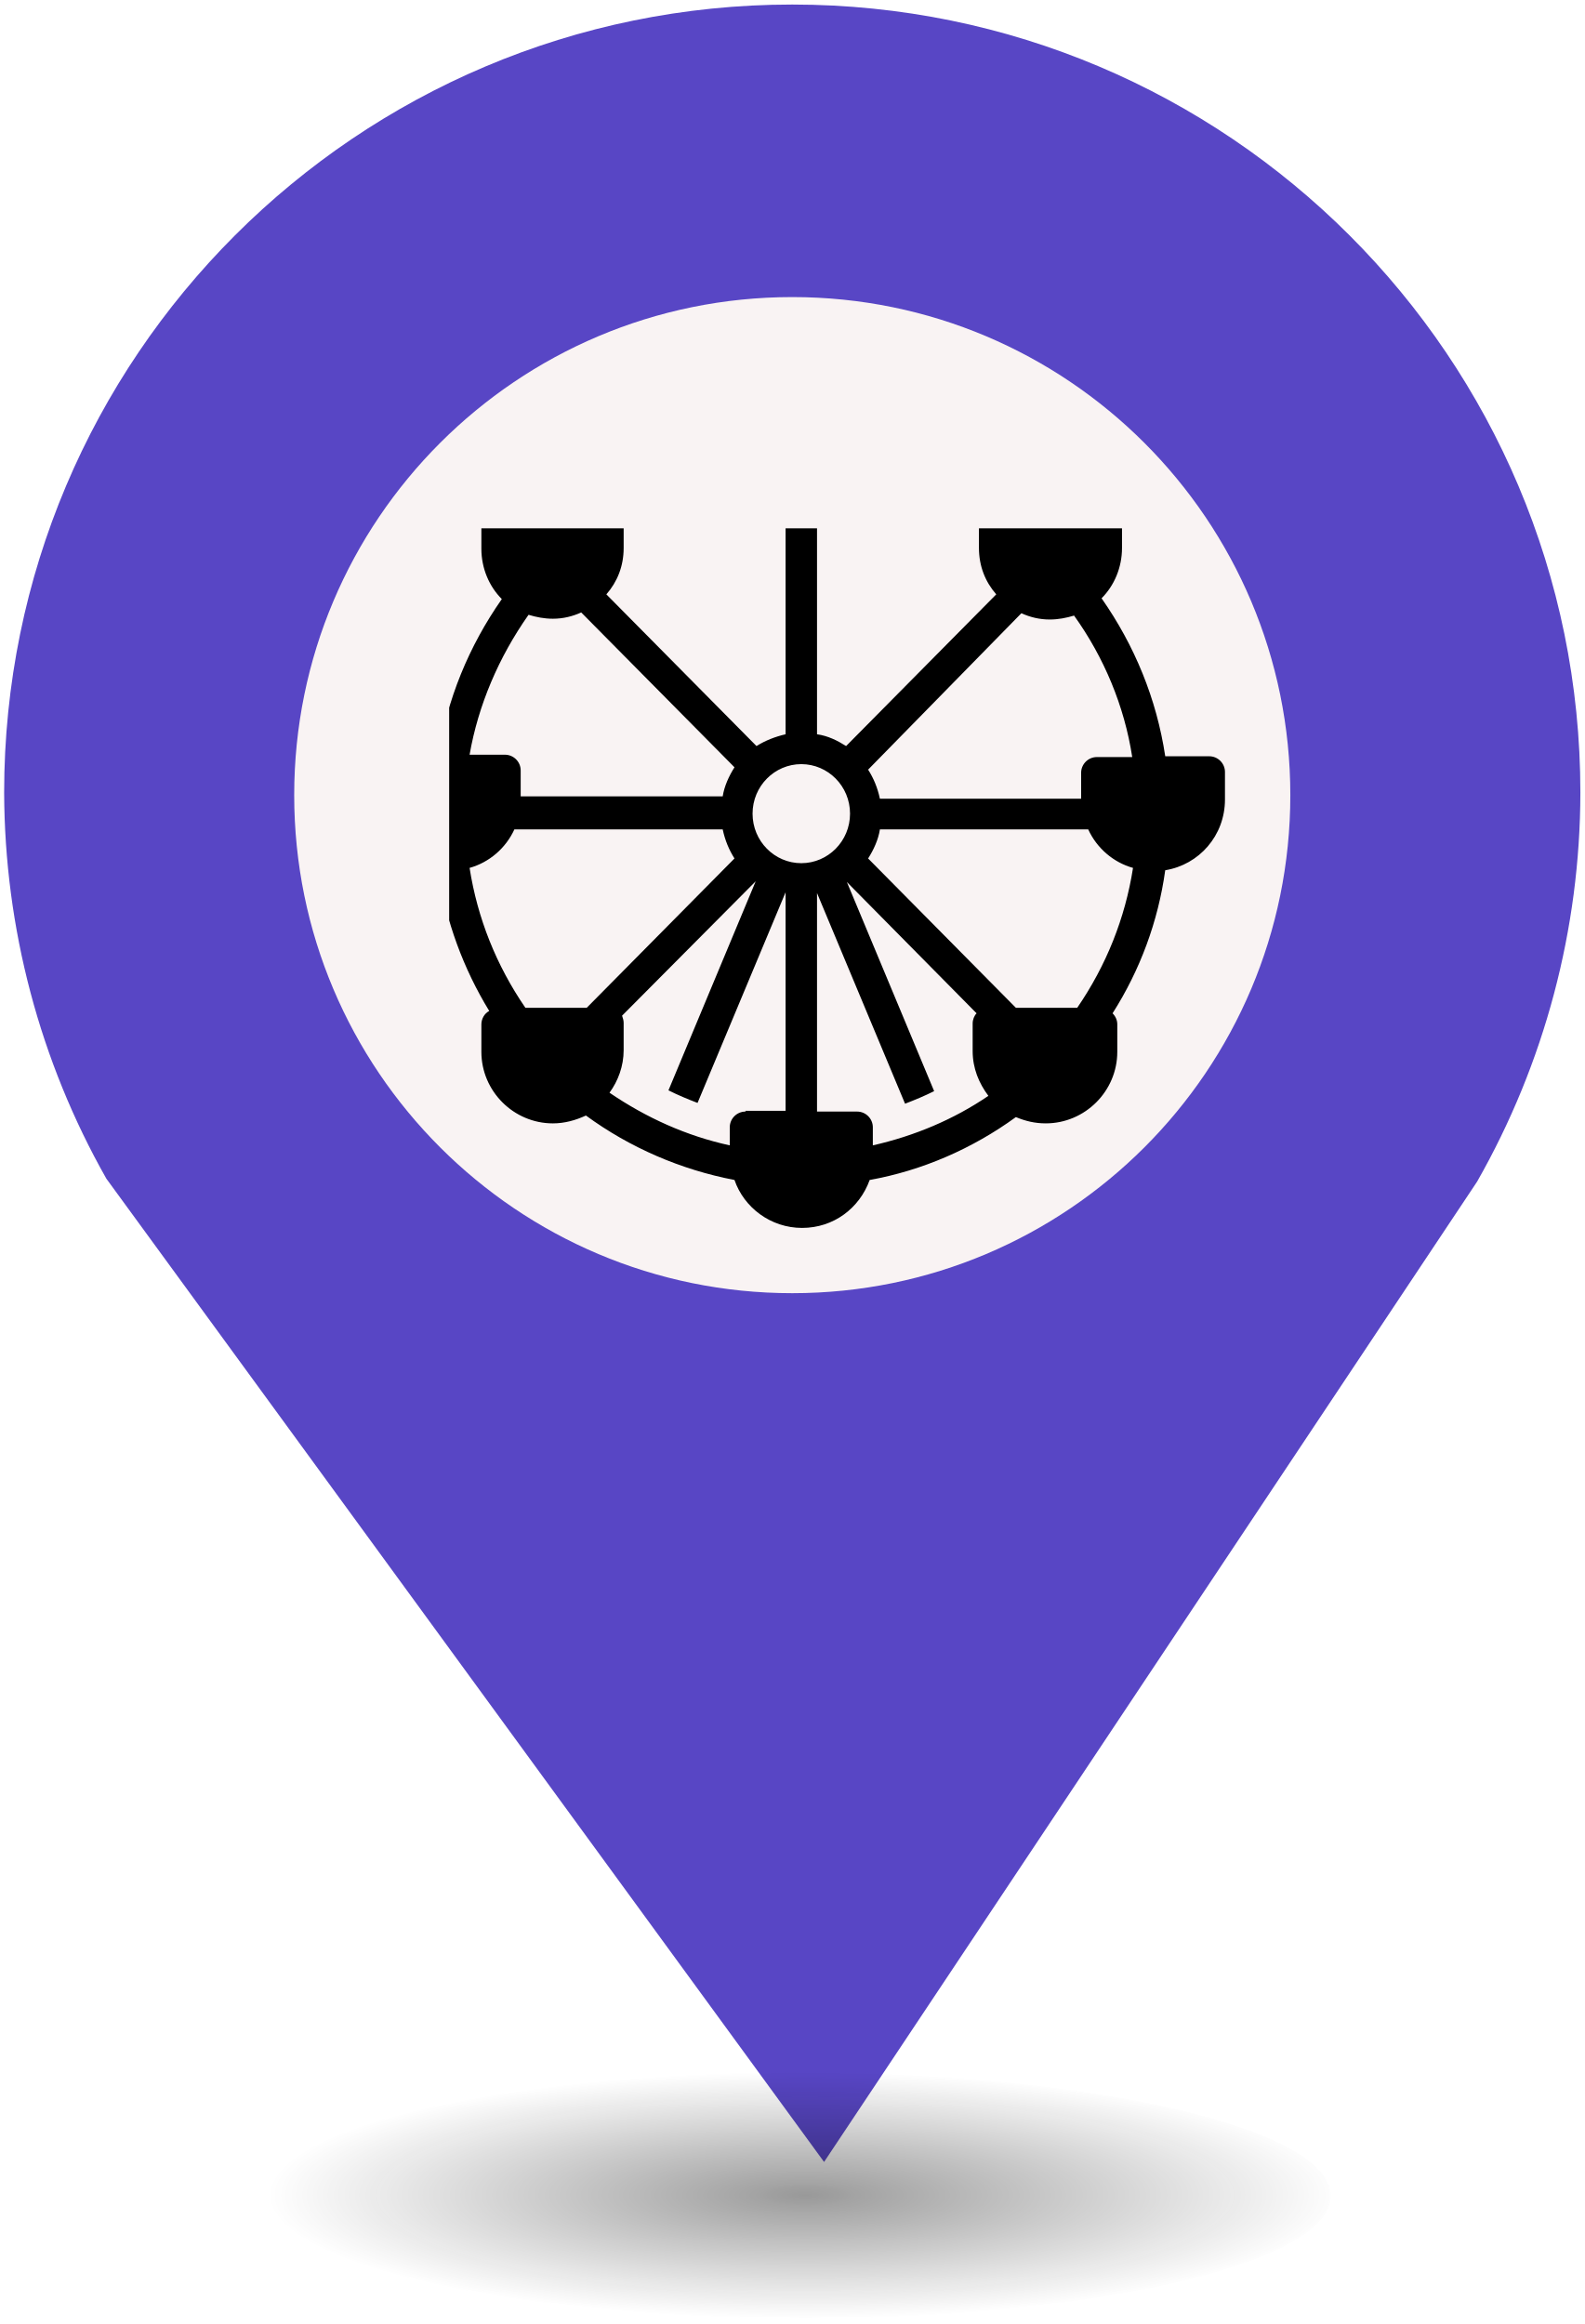
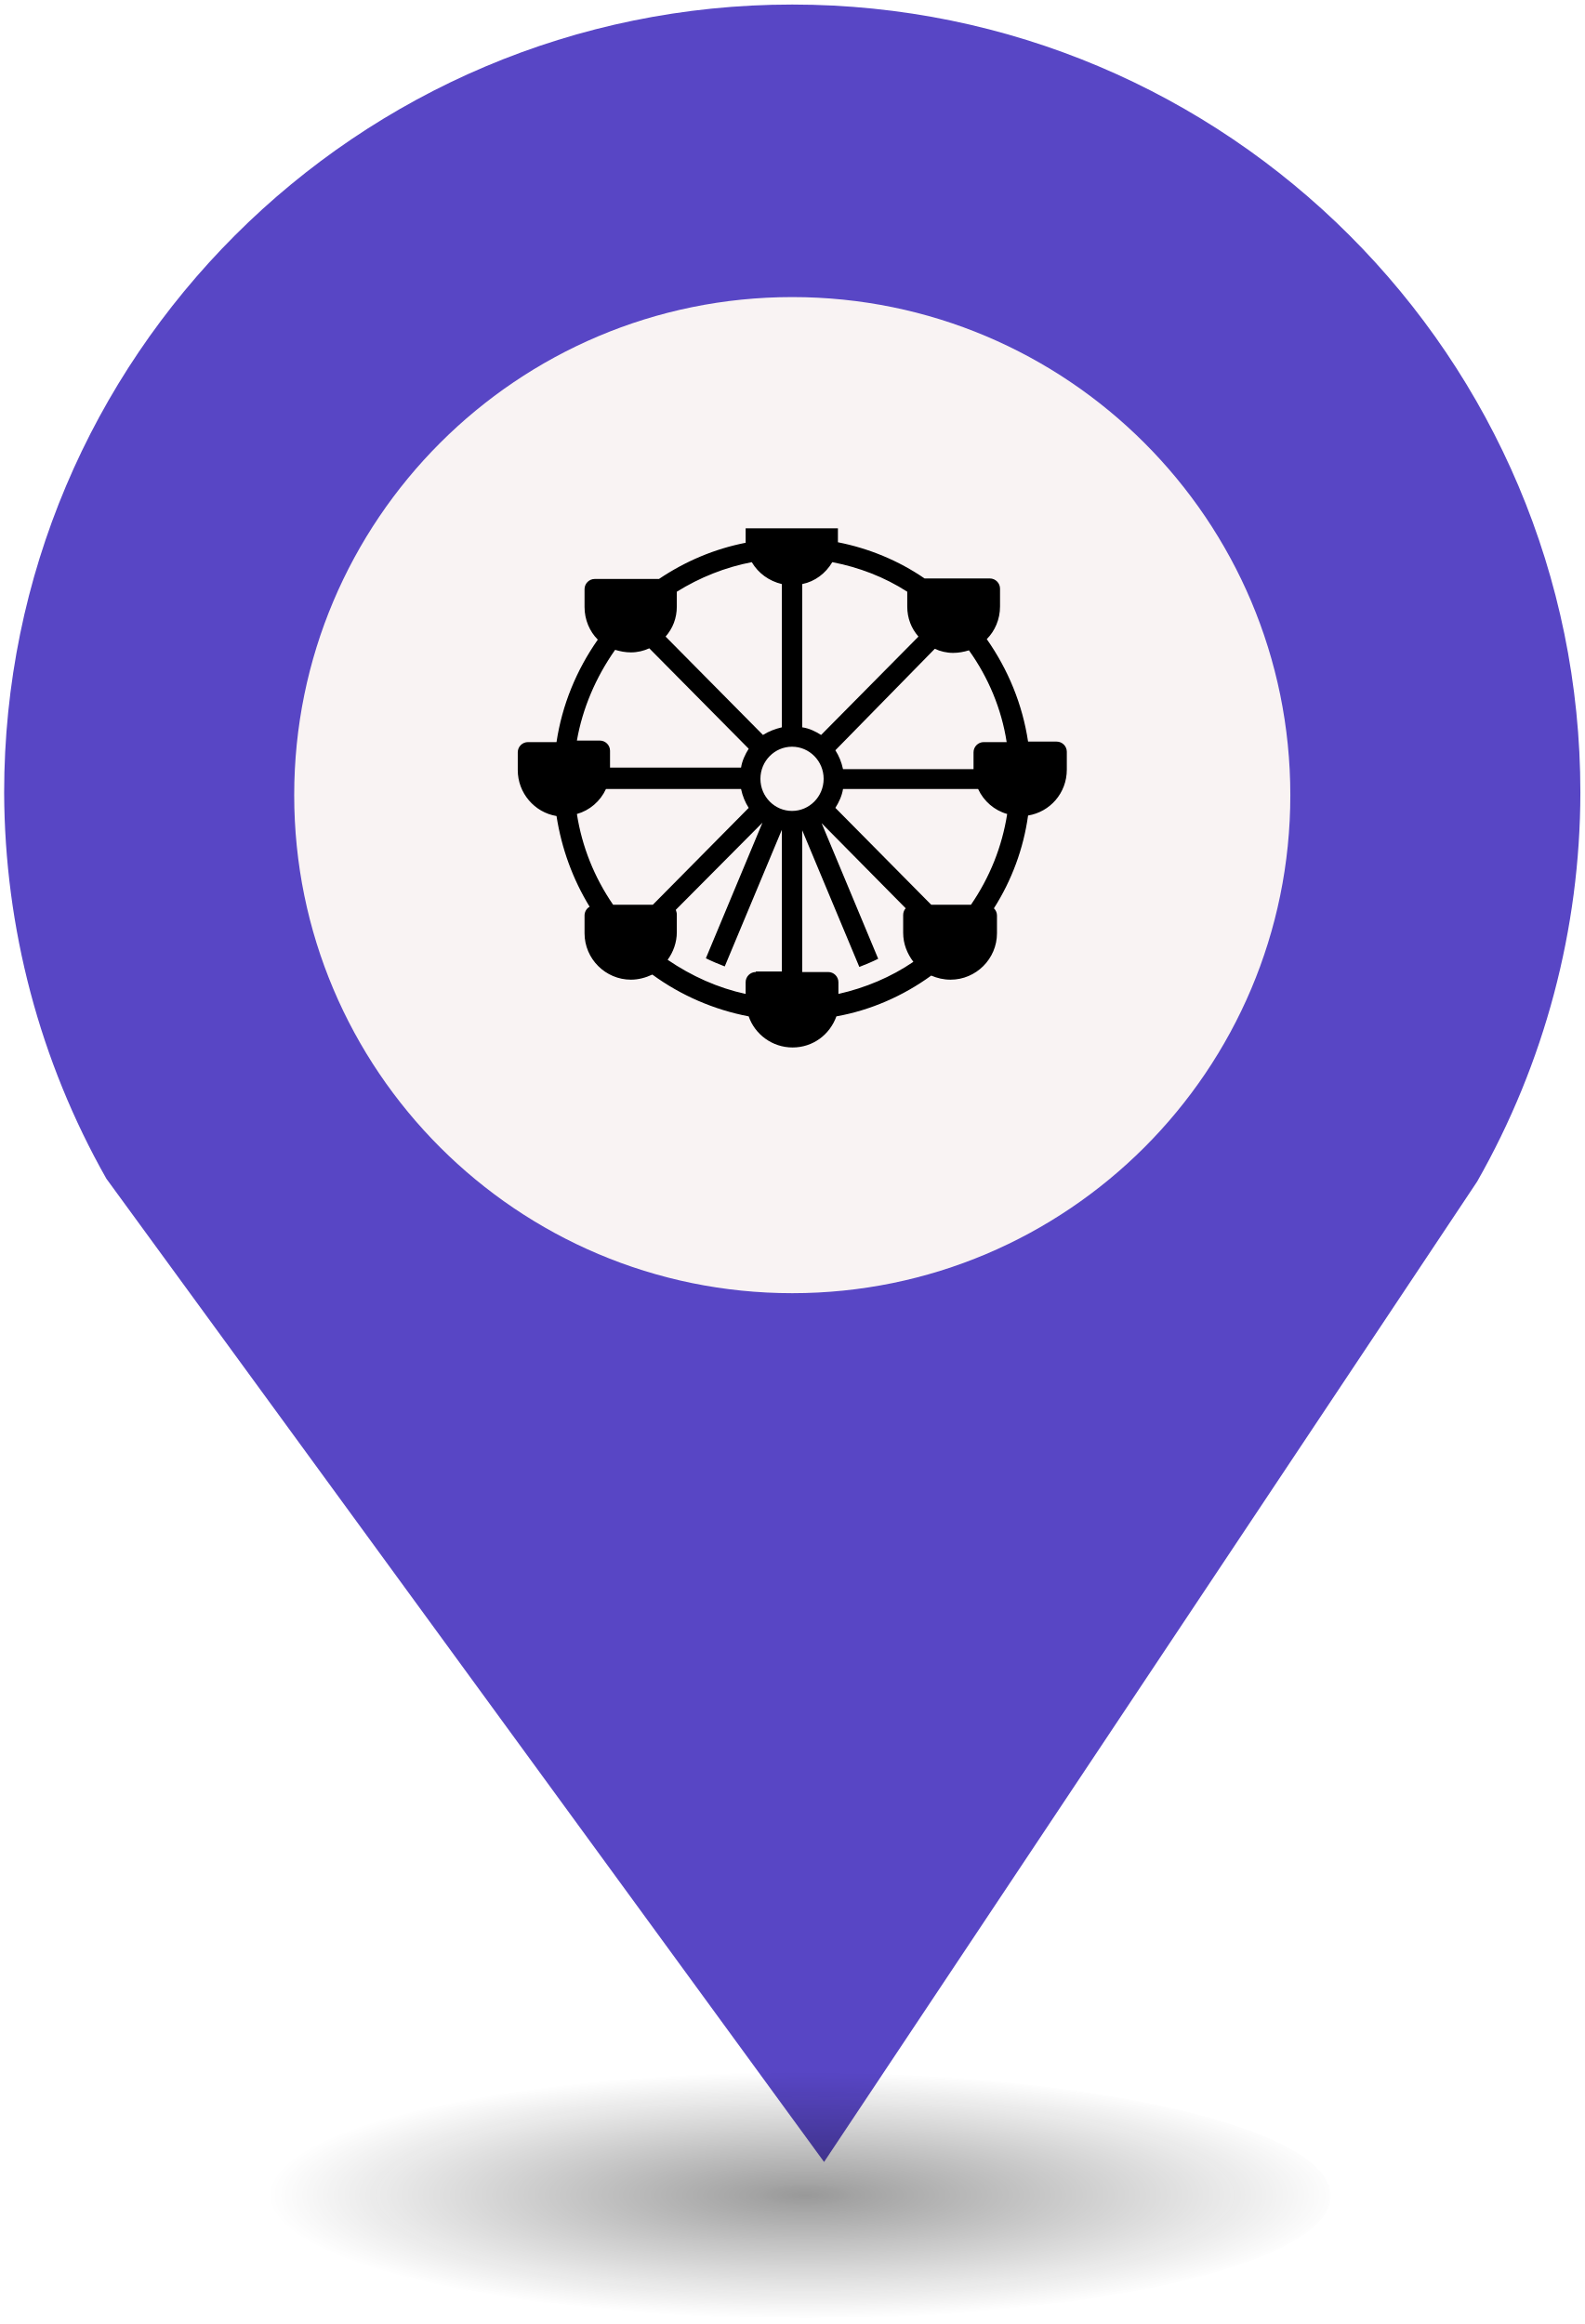
<svg xmlns="http://www.w3.org/2000/svg" height="44px" width="30px" version="1.1" viewBox="0 0 29.989 43.988" id="svg16">
  <defs id="defs7">
    <radialGradient id="a" gradientUnits="userSpaceOnUse" cy="127.6" cx="-42.75" gradientTransform="matrix(4.274964,0,0,0.98163,197.9983,-83.70691)" r="2.384">
      <stop stop-color="#010101" offset="0" id="stop2" />
      <stop stop-opacity="0" stop-color="#090909" offset="1" id="stop4" />
    </radialGradient>
  </defs>
  <path d="m 14.994,0.086 c -8.239,0 -14.917,6.678 -14.917,14.917 0.009,2.562 0.673,5.079 1.935,7.307 L 15.596,40.921 27.956,22.366 C 29.234,20.122 29.907,17.586 29.911,15.003 29.911,6.765 23.233,0.086 14.994,0.086 Z" id="path9" style="fill:#5846c5;stroke-width:4.275" />
  <circle cy="15.05" cx="14.994" r="9.427" id="circle11" style="fill:#f9f3f3;stroke-width:4.275" />
  <ellipse rx="10.193" ry="2.339" cy="41.562" cx="14.994" id="ellipse13" style="opacity:0.4;fill:url(#a);stroke-width:4.275" />
  <rect id="replace" rx="0" ry="0" height="13.369" width="13.472" y="8.21" x="8.259" style="fill:none;stroke-width:4.275" />
  <svg height="100" width="100" id="svg14" xml:space="preserve" viewBox="0 0 100 100" y="10" x="8.5" version="1.1">
    <defs id="defs18" />
    <g transform="matrix(0.1417855,0,0,0.1417855,-4.804838,-4.261017)" id="g8">
-       <path id="path6" d="m 135.356,60.484 h -5.876 c -1.154,-7.66 -4.092,-14.795 -8.5,-21.091 1.679,-1.679 2.728,-4.092 2.728,-6.716 v -3.673 c 0,-1.154 -0.944,-2.099 -2.099,-2.099 h -13.431 c -5.352,-3.673 -11.438,-6.191 -17.838,-7.45 0,-0.21 0,-0.525 0,-0.735 v -3.568 c 0,-1.154 -0.944,-2.099 -2.099,-2.099 H 73.446 c -1.154,0 -2.099,0.944 -2.099,2.099 v 3.673 c 0,0.21 0,0.525 0,0.735 -6.401,1.259 -12.382,3.778 -17.838,7.45 H 40.288 c -1.154,0 -2.099,0.944 -2.099,2.099 v 3.673 c 0,2.623 1.049,5.037 2.728,6.716 -4.407,6.296 -7.345,13.431 -8.5,21.091 h -5.876 c -1.154,0 -2.099,0.944 -2.099,2.099 v 3.673 c 0,4.722 3.463,8.709 7.975,9.444 1.049,6.716 3.358,13.012 6.821,18.678 -0.63,0.315 -1.049,1.049 -1.049,1.784 v 3.673 c 0,5.247 4.302,9.549 9.549,9.549 1.574,0 3.043,-0.42 4.407,-1.049 5.876,4.302 12.697,7.24 19.832,8.604 1.259,3.673 4.827,6.401 9.024,6.401 4.197,0 7.66,-2.623 9.024,-6.401 7.03,-1.259 13.746,-4.197 19.517,-8.395 1.259,0.525 2.518,0.839 3.987,0.839 5.247,0 9.549,-4.302 9.549,-9.549 V 96.265 c 0,-0.525 -0.21,-1.049 -0.63,-1.469 3.673,-5.771 6.086,-12.277 7.03,-19.098 4.512,-0.735 7.975,-4.617 7.975,-9.444 v -3.673 c 0,-1.154 -0.944,-2.099 -2.099,-2.099 z M 110.277,41.386 c 1.154,0.525 2.413,0.839 3.778,0.839 1.154,0 2.204,-0.21 3.253,-0.525 3.987,5.561 6.716,12.067 7.765,18.888 h -4.722 c -1.154,0 -2.099,0.944 -2.099,2.099 v 3.463 H 91.39 c -0.315,-1.469 -0.839,-2.728 -1.574,-3.882 z M 89.186,23.547 c 5.456,1.049 10.703,3.043 15.425,6.086 v 3.043 c 0,2.413 0.839,4.512 2.309,6.191 L 86.878,59.119 C 85.723,58.385 84.464,57.755 82.995,57.545 V 28.06 c 2.623,-0.525 4.827,-2.204 6.191,-4.512 z m -1.784,44.596 c 0,3.673 -2.938,6.611 -6.506,6.611 -3.568,0 -6.506,-2.938 -6.506,-6.611 0,-3.673 2.938,-6.611 6.506,-6.611 3.568,0 6.506,2.938 6.506,6.611 z M 57.182,32.677 v -3.043 c 4.722,-2.938 9.969,-5.037 15.425,-6.086 1.364,2.309 3.568,3.882 6.191,4.512 v 29.486 c -1.364,0.315 -2.728,0.839 -3.882,1.574 L 54.873,38.868 c 1.469,-1.679 2.309,-3.778 2.309,-6.191 z m -12.697,8.919 c 1.049,0.315 2.099,0.525 3.253,0.525 1.364,0 2.623,-0.315 3.778,-0.839 l 20.462,20.672 c -0.735,1.154 -1.364,2.518 -1.574,3.882 H 43.436 v -3.463 c 0,-1.154 -0.944,-2.099 -2.099,-2.099 h -4.722 c 1.154,-6.611 3.882,-13.012 7.87,-18.678 z m -7.87,33.788 c 2.623,-0.735 4.827,-2.623 5.981,-5.142 h 27.807 c 0.315,1.469 0.839,2.728 1.574,3.882 L 52.25,94.062 H 44.065 C 40.183,88.396 37.664,82.1 36.615,75.384 Z m 36.831,32.529 c -1.154,0 -2.099,0.944 -2.099,2.099 v 2.413 c -5.771,-1.259 -11.123,-3.673 -16.055,-7.03 1.154,-1.574 1.889,-3.568 1.889,-5.666 v -3.673 c 0,-0.315 -0.105,-0.63 -0.21,-0.944 L 74.81,77.168 63.163,105.08 c 1.259,0.63 2.518,1.154 3.882,1.679 L 78.798,78.637 c 0,0 0,0 0,0 V 107.808 h -5.352 z m 16.999,4.512 v -2.413 c 0,-1.154 -0.944,-2.099 -2.099,-2.099 H 82.995 V 78.742 c 0,0 0,0 0,0 l 11.752,28.122 c 1.364,-0.525 2.623,-1.049 3.882,-1.679 L 86.982,77.273 104.296,94.796 c -0.315,0.315 -0.525,0.839 -0.525,1.364 v 3.673 c 0,2.309 0.839,4.302 2.099,5.981 -4.617,3.148 -9.864,5.352 -15.425,6.611 z M 117.728,94.062 h -8.185 L 89.816,74.125 c 0.735,-1.154 1.364,-2.518 1.574,-3.882 h 27.807 c 1.154,2.518 3.358,4.407 5.981,5.142 -1.049,6.716 -3.568,13.012 -7.45,18.678 z" style="stroke-width:1.049" />
+       <path id="path6" d="m 114.98,58.523 h -3.811 c -0.749,-4.968 -2.654,-9.596 -5.513,-13.679 1.089,-1.089 1.769,-2.654 1.769,-4.356 v -2.382 c 0,-0.749 -0.613,-1.361 -1.361,-1.361 h -8.711 c -3.471,-2.382 -7.418,-4.015 -11.569,-4.832 0,-0.136 0,-0.34 0,-0.476 v -2.314 c 0,-0.749 -0.612,-1.361 -1.361,-1.361 h -9.596 c -0.749,0 -1.361,0.612 -1.361,1.361 v 2.382 c 0,0.136 0,0.34 0,0.476 -4.151,0.817 -8.031,2.45 -11.569,4.832 h -8.575 c -0.749,0 -1.361,0.612 -1.361,1.361 v 2.382 c 0,1.701 0.681,3.267 1.769,4.356 -2.858,4.083 -4.764,8.711 -5.512,13.679 h -3.811 c -0.749,0 -1.361,0.613 -1.361,1.361 v 2.382 c 0,3.062 2.246,5.649 5.172,6.125 0.681,4.356 2.178,8.439 4.424,12.114 -0.408,0.204 -0.681,0.681 -0.681,1.157 v 2.382 c 0,3.403 2.79,6.193 6.193,6.193 1.021,0 1.974,-0.272 2.858,-0.681 3.811,2.79 8.235,4.696 12.862,5.581 0.817,2.382 3.131,4.151 5.853,4.151 2.722,0 4.968,-1.701 5.853,-4.151 4.56,-0.817 8.915,-2.722 12.658,-5.444 0.817,0.34 1.633,0.544 2.586,0.544 3.403,0 6.193,-2.79 6.193,-6.193 v -2.382 c 0,-0.34 -0.136,-0.681 -0.408,-0.953 2.382,-3.743 3.947,-7.962 4.56,-12.386 2.926,-0.476 5.172,-2.994 5.172,-6.125 v -2.382 c 0,-0.749 -0.613,-1.361 -1.361,-1.361 z M 98.715,46.137 c 0.749,0.34 1.565,0.544 2.45,0.544 0.749,0 1.429,-0.136 2.11,-0.34 2.586,3.607 4.356,7.826 5.036,12.25 h -3.062 c -0.749,0 -1.361,0.613 -1.361,1.361 v 2.246 H 86.465 c -0.204,-0.953 -0.544,-1.769 -1.021,-2.518 z M 85.035,34.568 c 3.539,0.681 6.942,1.974 10.004,3.947 v 1.974 c 0,1.565 0.544,2.926 1.497,4.015 L 83.538,57.639 c -0.749,-0.476 -1.565,-0.885 -2.518,-1.021 V 37.494 c 1.701,-0.34 3.131,-1.429 4.015,-2.926 z m -1.157,28.924 c 0,2.382 -1.906,4.287 -4.219,4.287 -2.314,0 -4.219,-1.906 -4.219,-4.287 0,-2.382 1.906,-4.287 4.219,-4.287 2.314,0 4.219,1.906 4.219,4.287 z M 64.278,40.489 v -1.974 c 3.062,-1.906 6.465,-3.267 10.004,-3.947 0.885,1.497 2.314,2.518 4.015,2.926 v 19.124 c -0.885,0.204 -1.769,0.544 -2.518,1.021 L 62.781,44.504 c 0.953,-1.089 1.497,-2.45 1.497,-4.015 z m -8.235,5.785 c 0.681,0.204 1.361,0.34 2.11,0.34 0.885,0 1.701,-0.204 2.45,-0.544 L 73.874,59.476 c -0.476,0.749 -0.885,1.633 -1.021,2.518 h -17.49 v -2.246 c 0,-0.749 -0.612,-1.361 -1.361,-1.361 h -3.062 c 0.749,-4.287 2.518,-8.439 5.104,-12.114 z m -5.104,21.914 c 1.701,-0.476 3.131,-1.701 3.879,-3.335 h 18.035 c 0.204,0.953 0.544,1.769 1.021,2.518 L 61.08,80.301 H 55.772 c -2.518,-3.675 -4.151,-7.758 -4.832,-12.114 z m 23.887,21.097 c -0.749,0 -1.361,0.612 -1.361,1.361 v 1.565 c -3.743,-0.817 -7.214,-2.382 -10.412,-4.56 0.749,-1.021 1.225,-2.314 1.225,-3.675 V 81.594 c 0,-0.204 -0.068,-0.408 -0.136,-0.612 L 75.712,69.344 68.158,87.447 c 0.817,0.408 1.633,0.749 2.518,1.089 l 7.622,-18.239 c 0,0 0,0 0,0 v 18.919 h -3.471 z m 11.025,2.926 v -1.565 c 0,-0.749 -0.612,-1.361 -1.361,-1.361 H 81.02 V 70.365 c 0,0 0,0 0,0 l 7.622,18.239 c 0.885,-0.34 1.701,-0.681 2.518,-1.089 L 83.606,69.412 94.835,80.777 c -0.204,0.204 -0.34,0.544 -0.34,0.885 v 2.382 c 0,1.497 0.544,2.79 1.361,3.879 -2.994,2.042 -6.397,3.471 -10.004,4.287 z M 103.546,80.301 H 98.238 L 85.444,67.37 c 0.476,-0.749 0.885,-1.633 1.021,-2.518 h 18.035 c 0.749,1.633 2.178,2.858 3.879,3.335 -0.681,4.356 -2.314,8.439 -4.832,12.114 z" style="stroke-width:0.681" />
    </g>
  </svg>
</svg>
